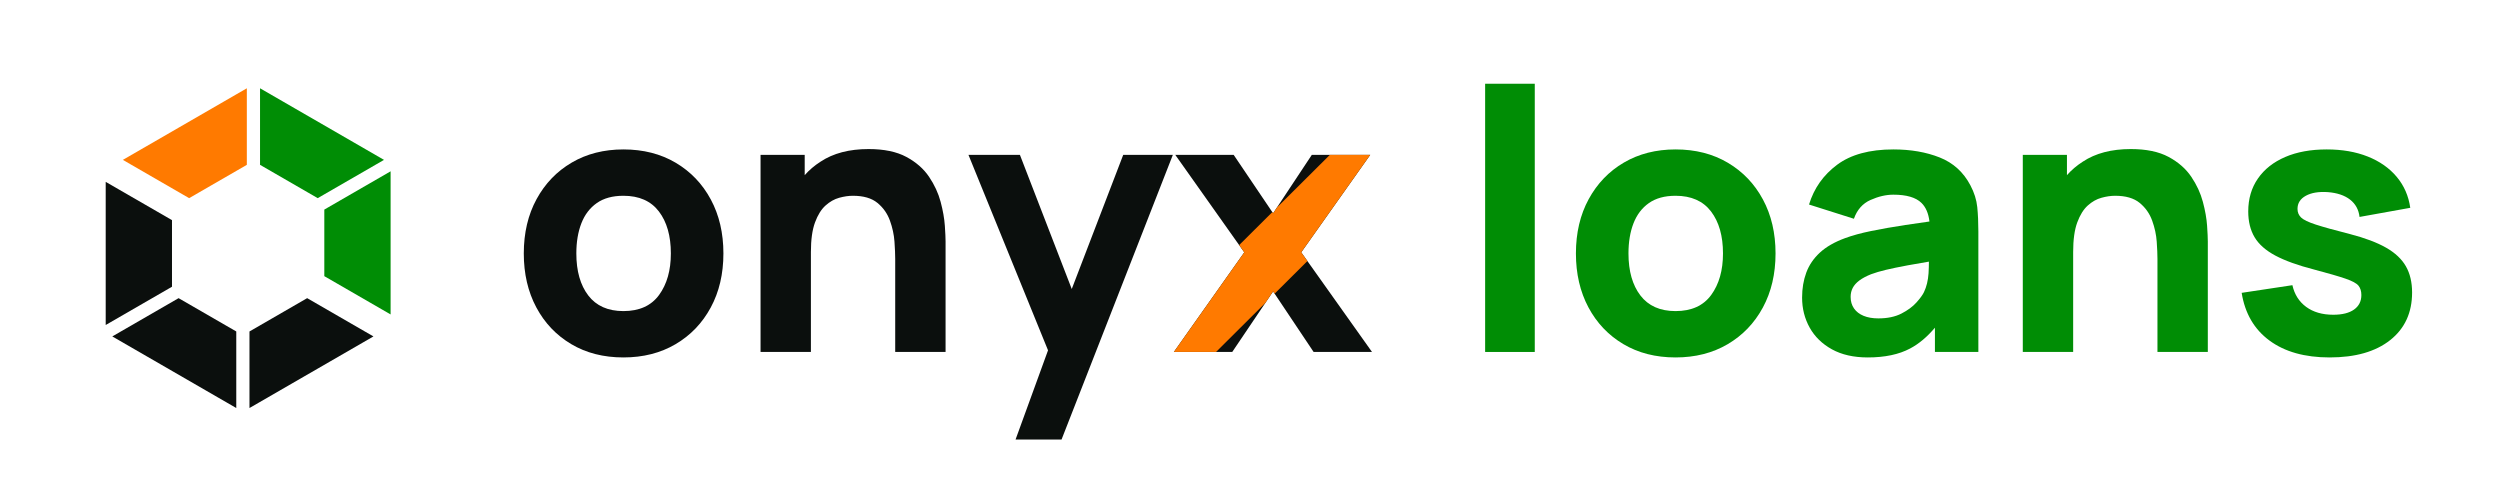
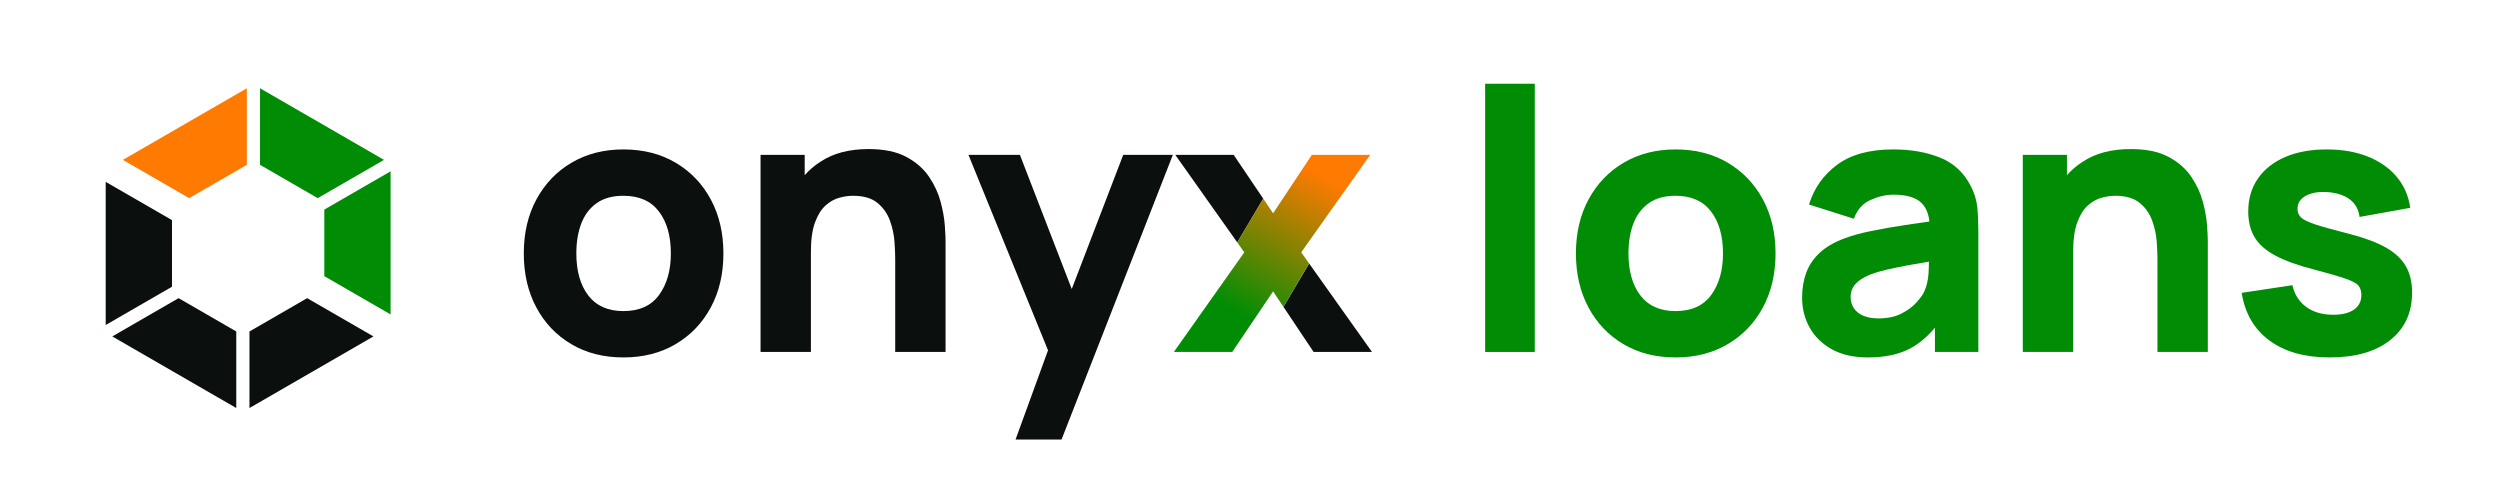
<svg xmlns="http://www.w3.org/2000/svg" viewBox="0 0 947 188" width="947" height="188">
  <g transform="translate(24,24)">
    <g transform="translate(0,4)">
      <polygon points="74.50,5.44 121.46,32.56 96.35,47.06 74.50,34.44" fill="#008D05" />
      <polygon points="123.96,36.89 123.96,91.11 98.85,76.61 98.85,51.39" fill="#008D05" />
      <polygon points="117.46,99.44 70.50,126.56 70.50,97.56 92.35,84.94" fill="#0B0F0D" />
      <polygon points="65.50,126.56 18.54,99.44 43.65,84.94 65.50,97.56" fill="#0B0F0D" />
      <polygon points="16.04,95.11 16.04,40.89 41.15,55.39 41.15,80.61" fill="#0B0F0D" />
      <polygon points="22.54,32.56 69.50,5.44 69.50,34.44 47.65,47.06" fill="#FF7A00" />
    </g>
    <path d="M212.151 111.398Q200.885 111.398 192.383 106.352Q183.881 101.306 179.147 92.425Q174.412 83.543 174.412 72.0Q174.412 60.319 179.25 51.437Q184.089 42.556 192.59 37.579Q201.092 32.602 212.151 32.602Q223.417 32.602 231.953 37.648Q240.489 42.694 245.259 51.575Q250.028 60.457 250.028 72.0Q250.028 83.612 245.224 92.494Q240.42 101.375 231.884 106.386Q223.348 111.398 212.151 111.398ZM212.151 93.841Q221.205 93.841 225.664 87.724Q230.122 81.607 230.122 72.0Q230.122 62.047 225.594 56.103Q221.067 50.159 212.151 50.159Q205.999 50.159 202.06 52.923Q198.12 55.688 196.219 60.595Q194.318 65.503 194.318 72.0Q194.318 82.022 198.846 87.932Q203.373 93.841 212.151 93.841Z" fill="#0B0F0D" />
    <path d="M315.105 109.324V74.074Q315.105 71.516 314.829 67.542Q314.552 63.568 313.101 59.559Q311.649 55.55 308.366 52.854Q305.083 50.159 299.07 50.159Q296.65 50.159 293.886 50.919Q291.121 51.679 288.702 53.856Q286.283 56.034 284.728 60.25Q283.172 64.466 283.172 71.447V109.324H264.096V34.676H280.822V42.348Q283.38 39.445 286.836 37.233Q294.024 32.464 305.014 32.464Q313.792 32.464 319.321 35.436Q324.851 38.408 327.927 42.97Q331.002 47.532 332.316 52.474Q333.629 57.416 333.905 61.494Q334.182 65.572 334.182 67.438V109.324Z" fill="#0B0F0D" />
    <path d="M360.691 142.501 372.994 108.702 342.858 34.676H362.35L381.979 85.478L401.471 34.676H420.271L378.109 142.501Z" fill="#0B0F0D" />
-     <path d="M420.654 109.324 447.333 71.585 421.206 34.676H443.324L458.254 56.794L472.907 34.676H495.025L468.898 71.585L495.716 109.324H473.598L458.254 86.377L442.771 109.324Z" fill="#0B0F0D" />
-     <clipPath id="u5">
-       <polygon points="408.71,105.34 491.78,22.69 507.66,38.66 424.59,121.31" />
+     <clipPath id="u15">
+       <path clip-rule="evenodd" d="M370.7 -15.3 H545.7 V159.3 H370.7 Z M417.40,113.80 L449.37,113.80 L498.97,30.20 L467.00,30.20 Z" />
    </clipPath>
-     <path d="M420.654 109.324 447.333 71.585 421.206 34.676H443.324L458.254 56.794L472.907 34.676H495.025L468.898 71.585L495.716 109.324H473.598L458.254 86.377L442.771 109.324Z" fill="#FF7A00" clip-path="url(#u5)" />
+     <path d="M420.654 109.324 447.333 71.585 421.206 34.676H443.324L458.254 56.794L472.907 34.676H495.025L468.898 71.585L495.716 109.324H473.598L458.254 86.377L442.771 109.324Z" fill="#0B0F0D" clip-path="url(#u15)" />
+     <linearGradient id="u14" gradientUnits="userSpaceOnUse" x1="436.0" y1="109.3" x2="480.3" y2="34.7">
+       <stop offset="0.2" stop-color="#008D05" />
+       <stop offset="0.9" stop-color="#FF7A00" />
+     </linearGradient>
+     <clipPath id="u13">
+       <polygon points="417.40,113.80 449.37,113.80 498.97,30.20 467.00,30.20" />
+     </clipPath>
+     <path d="M420.654 109.324 447.333 71.585 421.206 34.676H443.324L458.254 56.794L472.907 34.676H495.025L468.898 71.585L495.716 109.324H473.598L458.254 86.377L442.771 109.324Z" fill="url(#u14)" clip-path="url(#u13)" />
    <path d="M538.57 109.324V7.72H557.37V109.324Z" fill="#008D05" />
    <path d="M610.697 111.398Q599.431 111.398 590.929 106.352Q582.428 101.306 577.693 92.425Q572.958 83.543 572.958 72.0Q572.958 60.319 577.797 51.437Q582.635 42.556 591.137 37.579Q599.638 32.602 610.697 32.602Q621.963 32.602 630.5 37.648Q639.036 42.694 643.805 51.575Q648.574 60.457 648.574 72.0Q648.574 83.612 643.77 92.494Q638.967 101.375 630.43 106.386Q621.894 111.398 610.697 111.398ZM610.697 93.841Q619.752 93.841 624.21 87.724Q628.668 81.607 628.668 72.0Q628.668 62.047 624.141 56.103Q619.613 50.159 610.697 50.159Q604.546 50.159 600.606 52.923Q596.666 55.688 594.765 60.595Q592.865 65.503 592.865 72.0Q592.865 82.022 597.392 87.932Q601.919 93.841 610.697 93.841Z" fill="#008D05" />
    <path d="M683.516 111.398Q675.498 111.398 669.934 108.322Q664.37 105.246 661.501 100.097Q658.633 94.947 658.633 88.727Q658.633 83.543 660.223 79.257Q661.812 74.972 665.372 71.689Q668.932 68.406 674.945 66.194Q679.092 64.673 684.829 63.498Q690.566 62.323 697.823 61.218Q702.109 60.595 706.878 59.904Q706.325 55.273 703.837 52.854Q700.657 49.744 693.192 49.744Q689.045 49.744 684.552 51.748Q680.06 53.753 678.263 58.867L661.26 53.476Q664.093 44.214 671.904 38.408Q679.714 32.602 693.192 32.602Q703.076 32.602 710.748 35.644Q718.421 38.685 722.36 46.15Q724.572 50.297 724.987 54.444Q725.402 58.591 725.402 63.706V109.324H708.951V100.131Q704.528 105.384 699.551 108.011Q693.192 111.398 683.516 111.398ZM687.525 96.606Q692.708 96.606 696.268 94.775Q699.828 92.943 701.936 90.593Q704.044 88.243 704.804 86.653Q706.256 83.612 706.532 79.534Q706.67 77.115 706.67 75.11Q702.039 75.94 698.722 76.493Q693.538 77.46 690.358 78.221Q687.179 78.981 684.76 79.88Q681.995 80.985 680.302 82.264Q678.608 83.543 677.813 85.063Q677.019 86.584 677.019 88.45Q677.019 91.008 678.297 92.839Q679.576 94.671 681.926 95.639Q684.276 96.606 687.525 96.606Z" fill="#008D05" />
    <path d="M793.244 109.324V74.074Q793.244 71.516 792.967 67.542Q792.691 63.568 791.239 59.559Q789.788 55.55 786.505 52.854Q783.221 50.159 777.208 50.159Q774.789 50.159 772.024 50.919Q769.259 51.679 766.84 53.856Q764.421 56.034 762.866 60.25Q761.311 64.466 761.311 71.447V109.324H742.234V34.676H758.961V42.348Q761.518 39.445 764.974 37.233Q772.162 32.464 783.152 32.464Q791.93 32.464 797.46 35.436Q802.989 38.408 806.065 42.97Q809.141 47.532 810.454 52.474Q811.767 57.416 812.044 61.494Q812.32 65.572 812.32 67.438V109.324Z" fill="#008D05" />
    <path d="M858.459 111.398Q844.359 111.398 835.685 105.004Q827.01 98.611 825.144 86.93L844.359 84.027Q845.534 89.28 849.577 92.252Q853.621 95.224 859.841 95.224Q864.956 95.224 867.721 93.254Q870.486 91.284 870.486 87.759Q870.486 85.547 869.38 84.199Q868.274 82.852 864.438 81.538Q860.602 80.225 852.515 78.082Q843.391 75.732 837.931 72.829Q832.471 69.926 830.051 65.883Q827.632 61.84 827.632 56.103Q827.632 48.914 831.296 43.627Q834.959 38.339 841.629 35.471Q848.299 32.602 857.353 32.602Q866.131 32.602 872.905 35.298Q879.678 37.994 883.86 42.97Q888.042 47.947 889.009 54.72L869.795 58.176Q869.311 54.029 866.2 51.61Q863.09 49.191 857.768 48.776Q852.584 48.431 849.439 50.159Q846.294 51.887 846.294 55.135Q846.294 57.07 847.642 58.384Q848.99 59.697 853.241 61.079Q857.491 62.462 866.2 64.673Q874.702 66.885 879.851 69.823Q885.001 72.76 887.351 76.873Q889.701 80.985 889.701 86.791Q889.701 98.265 881.406 104.831Q873.112 111.398 858.459 111.398Z" fill="#008D05" />
  </g>
</svg>
